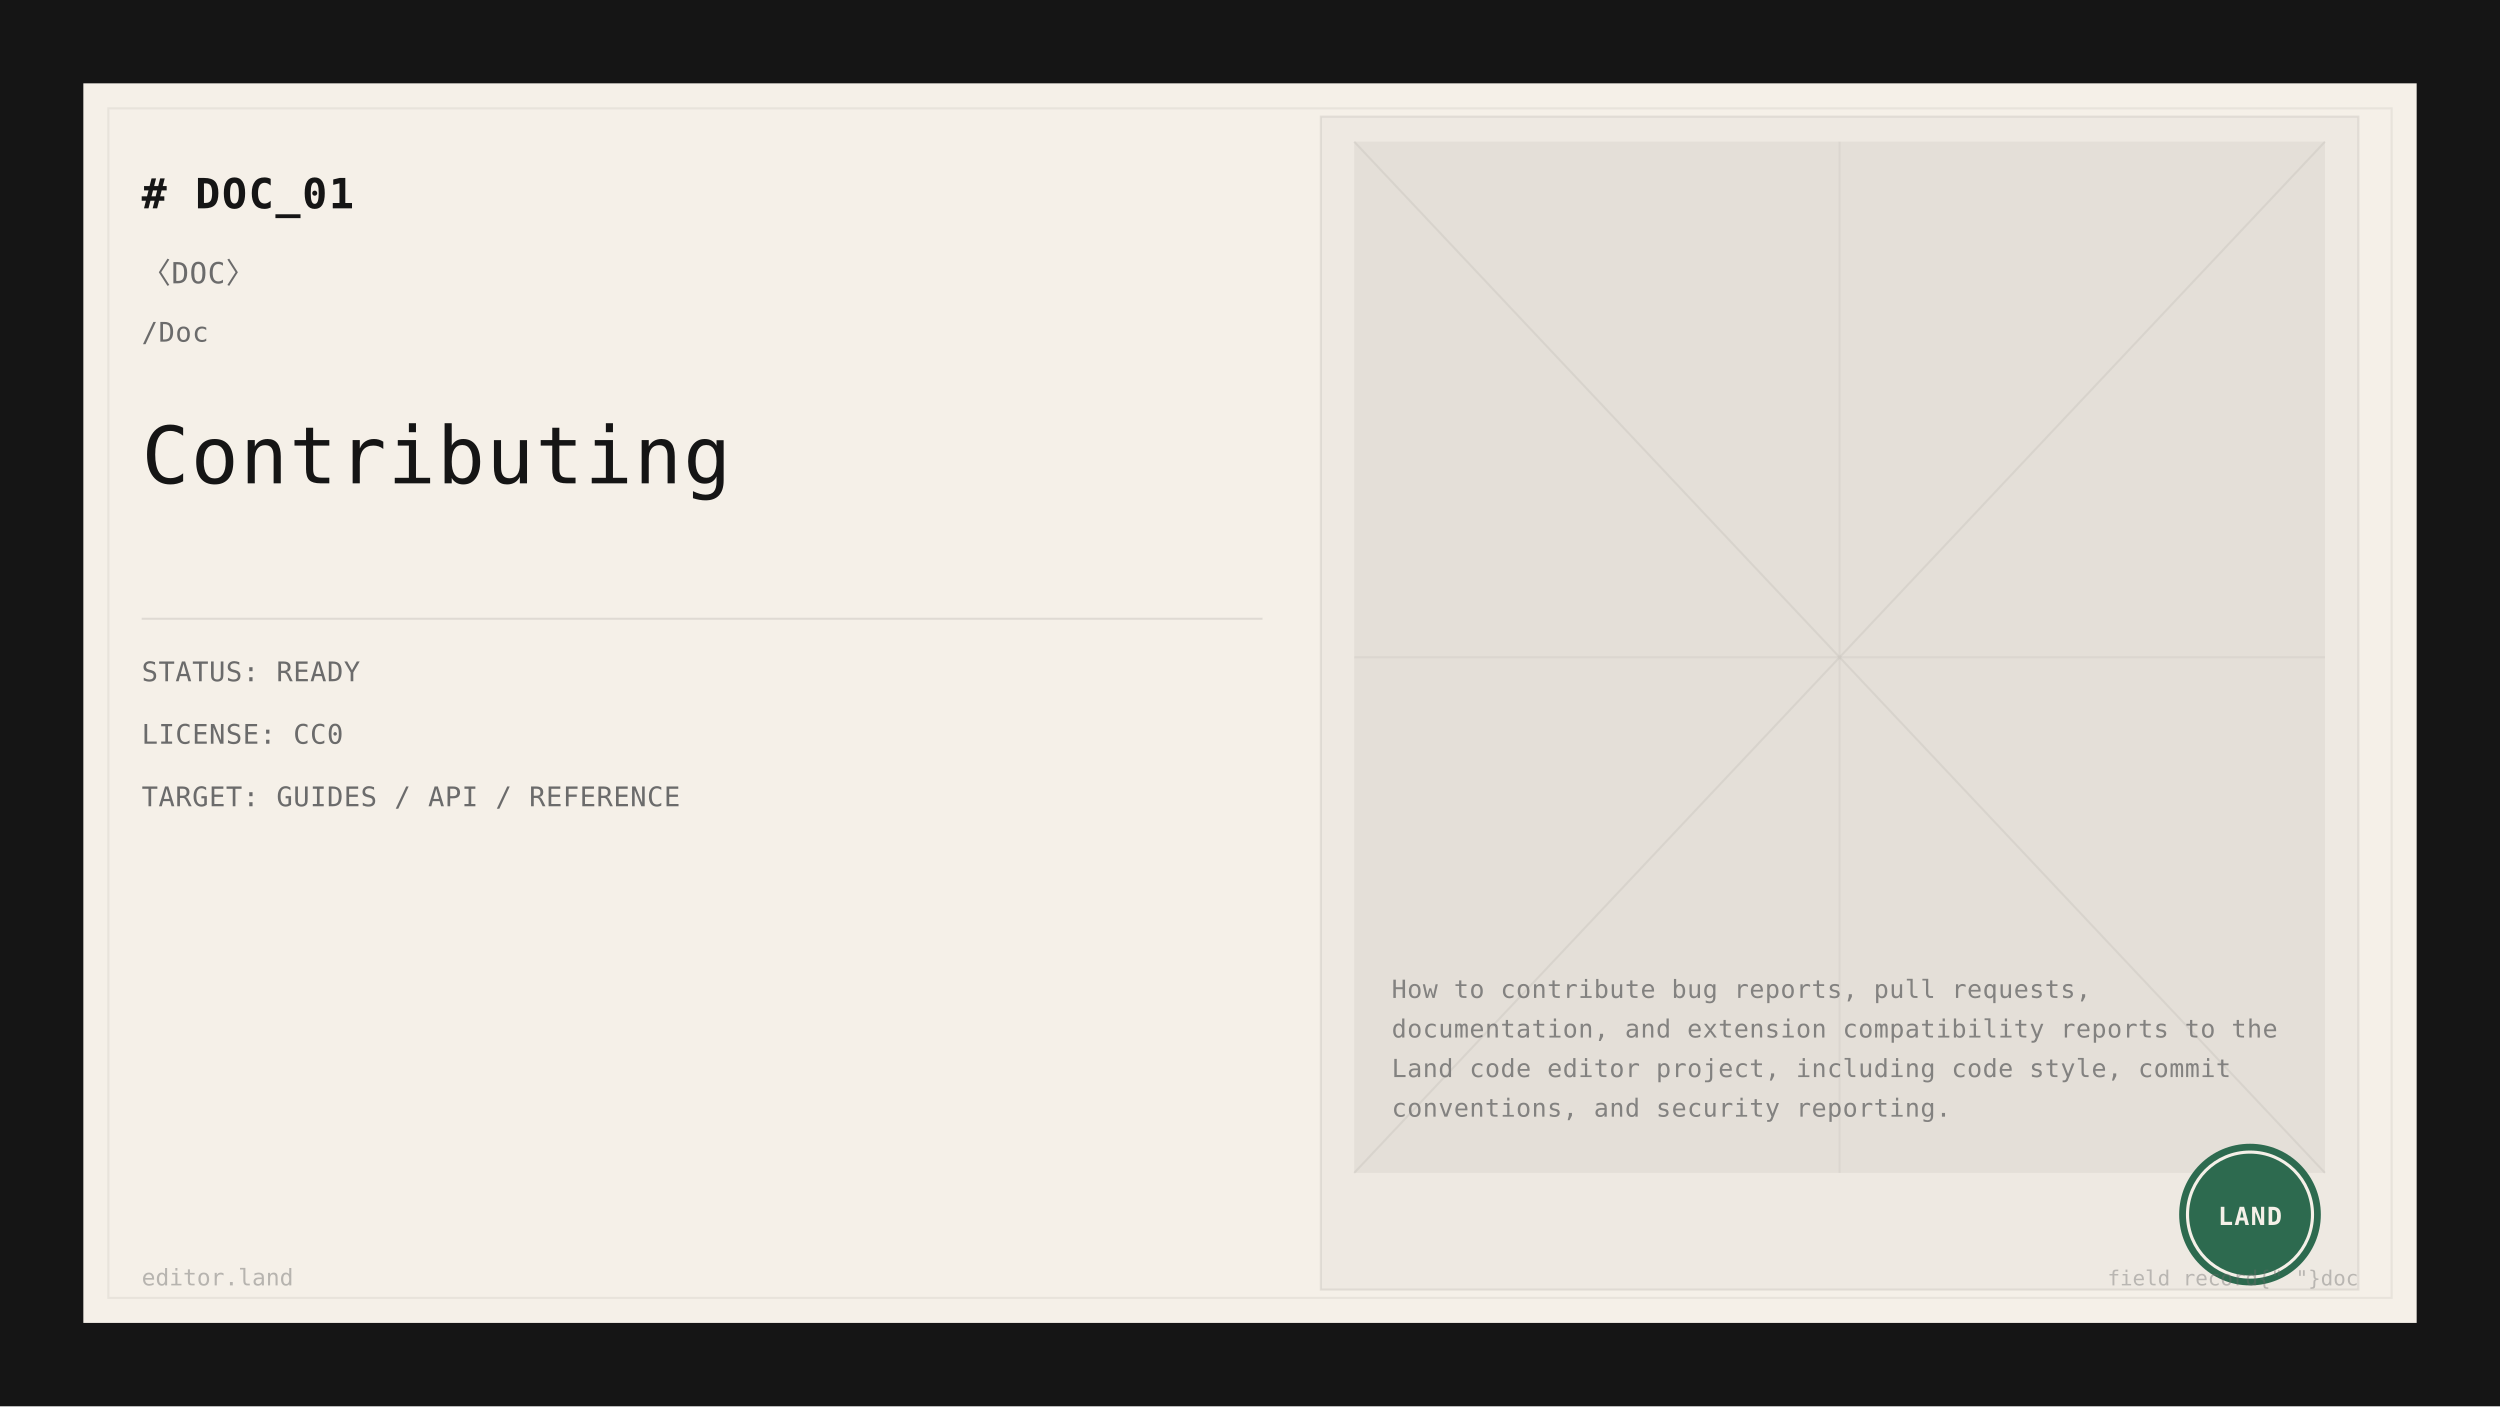
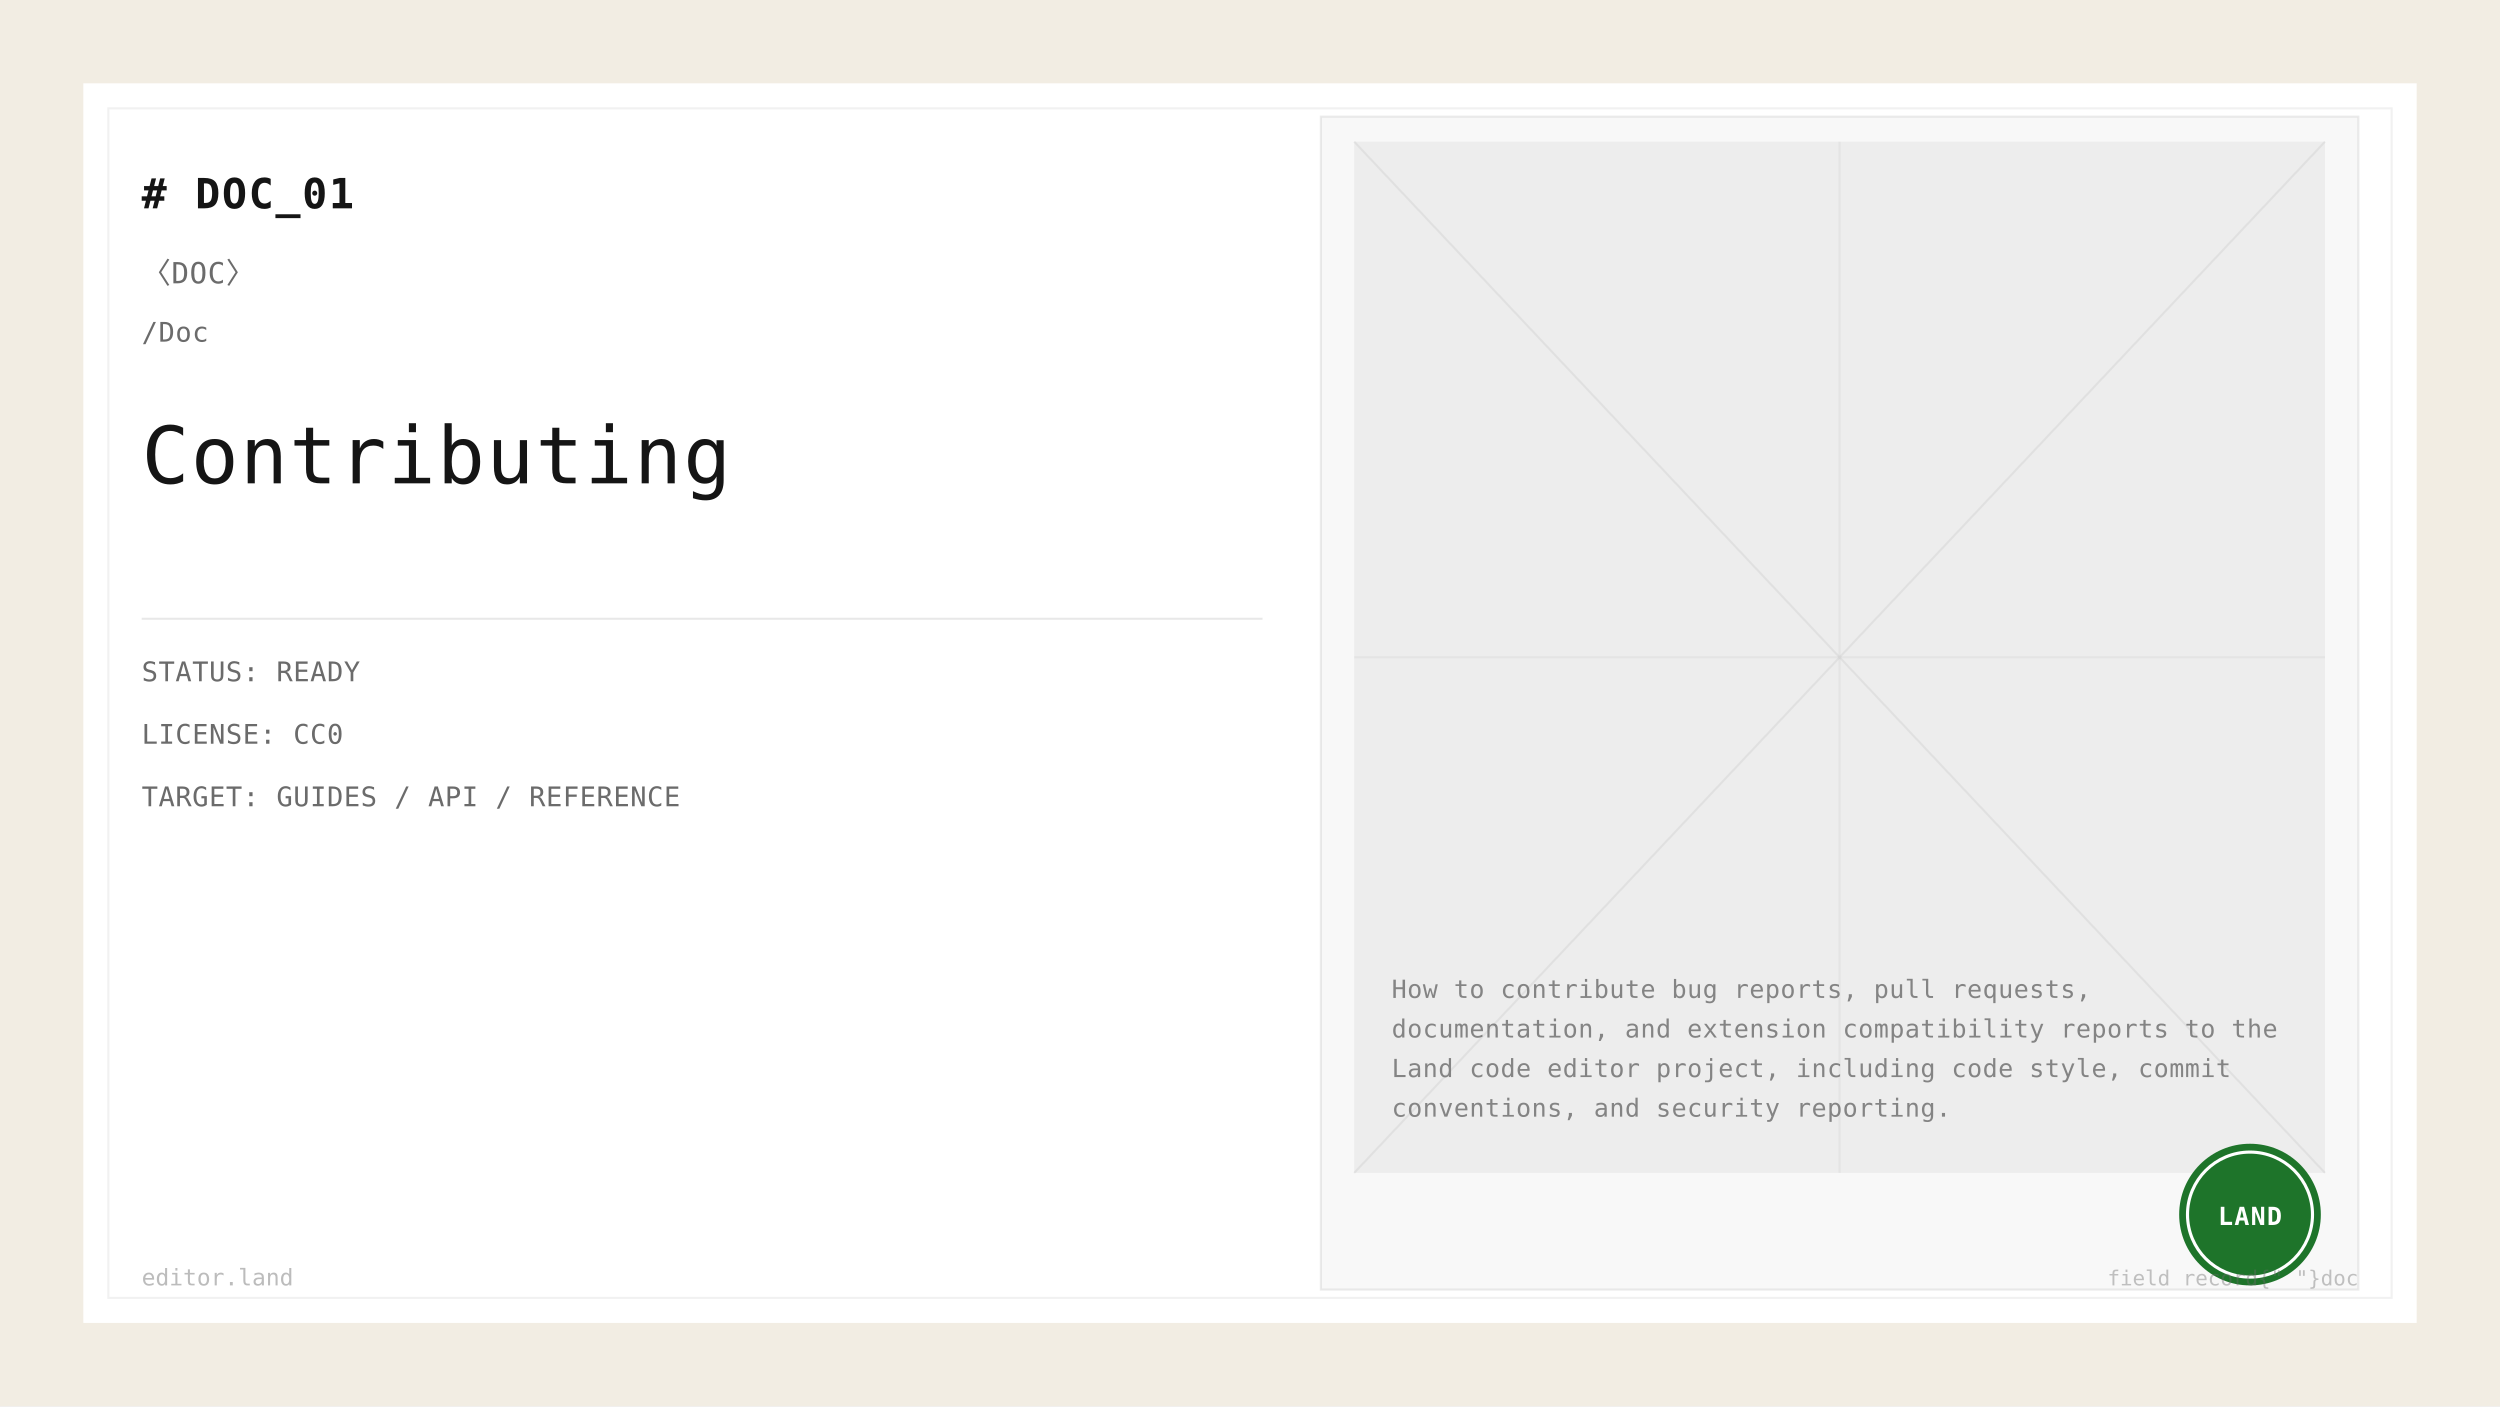
<svg xmlns="http://www.w3.org/2000/svg" width="1200" height="675" viewBox="0 0 1200 675">
-   <path fill="#151515" d="M0 0h1200v675H0z" />
-   <path fill="#f5f0e8" d="M40 40h1120v595H40z" />
+   <path fill="#f2ede3" d="M0 0h1200v675H0z" />
+   <path fill="#fff" d="M40 40h1120v595H40z" />
  <path fill="none" stroke="#151515" stroke-opacity=".06" d="M52 52h1096v571H52z" />
  <text x="68" y="100" fill="#151515" font-family="'JetBrains Mono', 'SF Mono', 'Fira Code', monospace" font-size="20" font-weight="600" letter-spacing=".04em"># DOC_01</text>
  <text x="68" y="136" fill="#6b6b6b" font-family="'JetBrains Mono', 'SF Mono', 'Fira Code', monospace" font-size="14" font-weight="400" letter-spacing=".02em">〈DOC〉</text>
  <text x="68" y="164" fill="#6b6b6b" font-family="'JetBrains Mono', 'SF Mono', 'Fira Code', monospace" font-size="13" font-weight="400" letter-spacing=".02em">/Doc</text>
  <text x="68" y="232" fill="#151515" font-family="'JetBrains Mono', 'SF Mono', 'Fira Code', monospace" font-size="38" font-weight="500" letter-spacing=".02em">Contributing</text>
  <path stroke="#151515" stroke-opacity=".1" d="M68 297h538" />
  <text x="68" y="327" fill="#6b6b6b" font-family="'JetBrains Mono', 'SF Mono', 'Fira Code', monospace" font-size="13" font-weight="400" letter-spacing=".02em">STATUS: READY</text>
  <text x="68" y="357" fill="#6b6b6b" font-family="'JetBrains Mono', 'SF Mono', 'Fira Code', monospace" font-size="13" font-weight="400" letter-spacing=".02em">LICENSE: CC0</text>
  <text x="68" y="387" fill="#6b6b6b" font-family="'JetBrains Mono', 'SF Mono', 'Fira Code', monospace" font-size="13" font-weight="400" letter-spacing=".02em">TARGET: GUIDES / API / REFERENCE</text>
  <path fill="#151515" fill-opacity=".03" d="M634 56h498v563H634z" />
  <path fill="none" stroke="#151515" stroke-opacity=".08" d="M634 56h498v563H634z" />
  <path fill="#151515" fill-opacity=".05" d="M650 68h466v495H650z" />
  <path stroke="#151515" stroke-opacity=".06" d="m650 68 466 495m0-495L650 563" />
  <path stroke="#151515" stroke-opacity=".04" d="M883 68v495M650 315.5h466" />
  <text x="668" y="479" fill="#6b6b6b" fill-opacity=".8" font-family="'JetBrains Mono', 'SF Mono', 'Fira Code', monospace" font-size="12" font-weight="400" letter-spacing=".02em">How to contribute bug reports, pull requests,</text>
  <text x="668" y="498" fill="#6b6b6b" fill-opacity=".8" font-family="'JetBrains Mono', 'SF Mono', 'Fira Code', monospace" font-size="12" font-weight="400" letter-spacing=".02em">documentation, and extension compatibility reports to the</text>
  <text x="668" y="517" fill="#6b6b6b" fill-opacity=".8" font-family="'JetBrains Mono', 'SF Mono', 'Fira Code', monospace" font-size="12" font-weight="400" letter-spacing=".02em">Land code editor project, including code style, commit</text>
  <text x="668" y="536" fill="#6b6b6b" fill-opacity=".8" font-family="'JetBrains Mono', 'SF Mono', 'Fira Code', monospace" font-size="12" font-weight="400" letter-spacing=".02em">conventions, and security reporting.</text>
-   <circle cx="1080" cy="583" r="34" fill="#2d6a4f" />
-   <circle cx="1080" cy="583" r="30" fill="none" stroke="#f5f0e8" stroke-width="1.5" />
-   <text x="1080" y="588" fill="#f5f0e8" font-family="'JetBrains Mono', 'SF Mono', 'Fira Code', monospace" font-size="12" font-weight="600" letter-spacing=".05em" text-anchor="middle">LAND</text>
+   <circle cx="1080" cy="583" r="34" fill="#1e742a" />
+   <circle cx="1080" cy="583" r="30" fill="none" stroke="#fff" stroke-width="1.5" />
+   <text x="1080" y="588" fill="#fff" font-family="'JetBrains Mono', 'SF Mono', 'Fira Code', monospace" font-size="12" font-weight="600" letter-spacing=".05em" text-anchor="middle">LAND</text>
  <text x="68" y="617" fill="#6b6b6b" fill-opacity=".45" font-family="'JetBrains Mono', 'SF Mono', 'Fira Code', monospace" font-size="11" font-weight="400">editor.land</text>
  <text x="1132" y="617" fill="#6b6b6b" fill-opacity=".4" font-family="'JetBrains Mono', 'SF Mono', 'Fira Code', monospace" font-size="10" font-weight="400" text-anchor="end">field record{" "}doc</text>
</svg>
